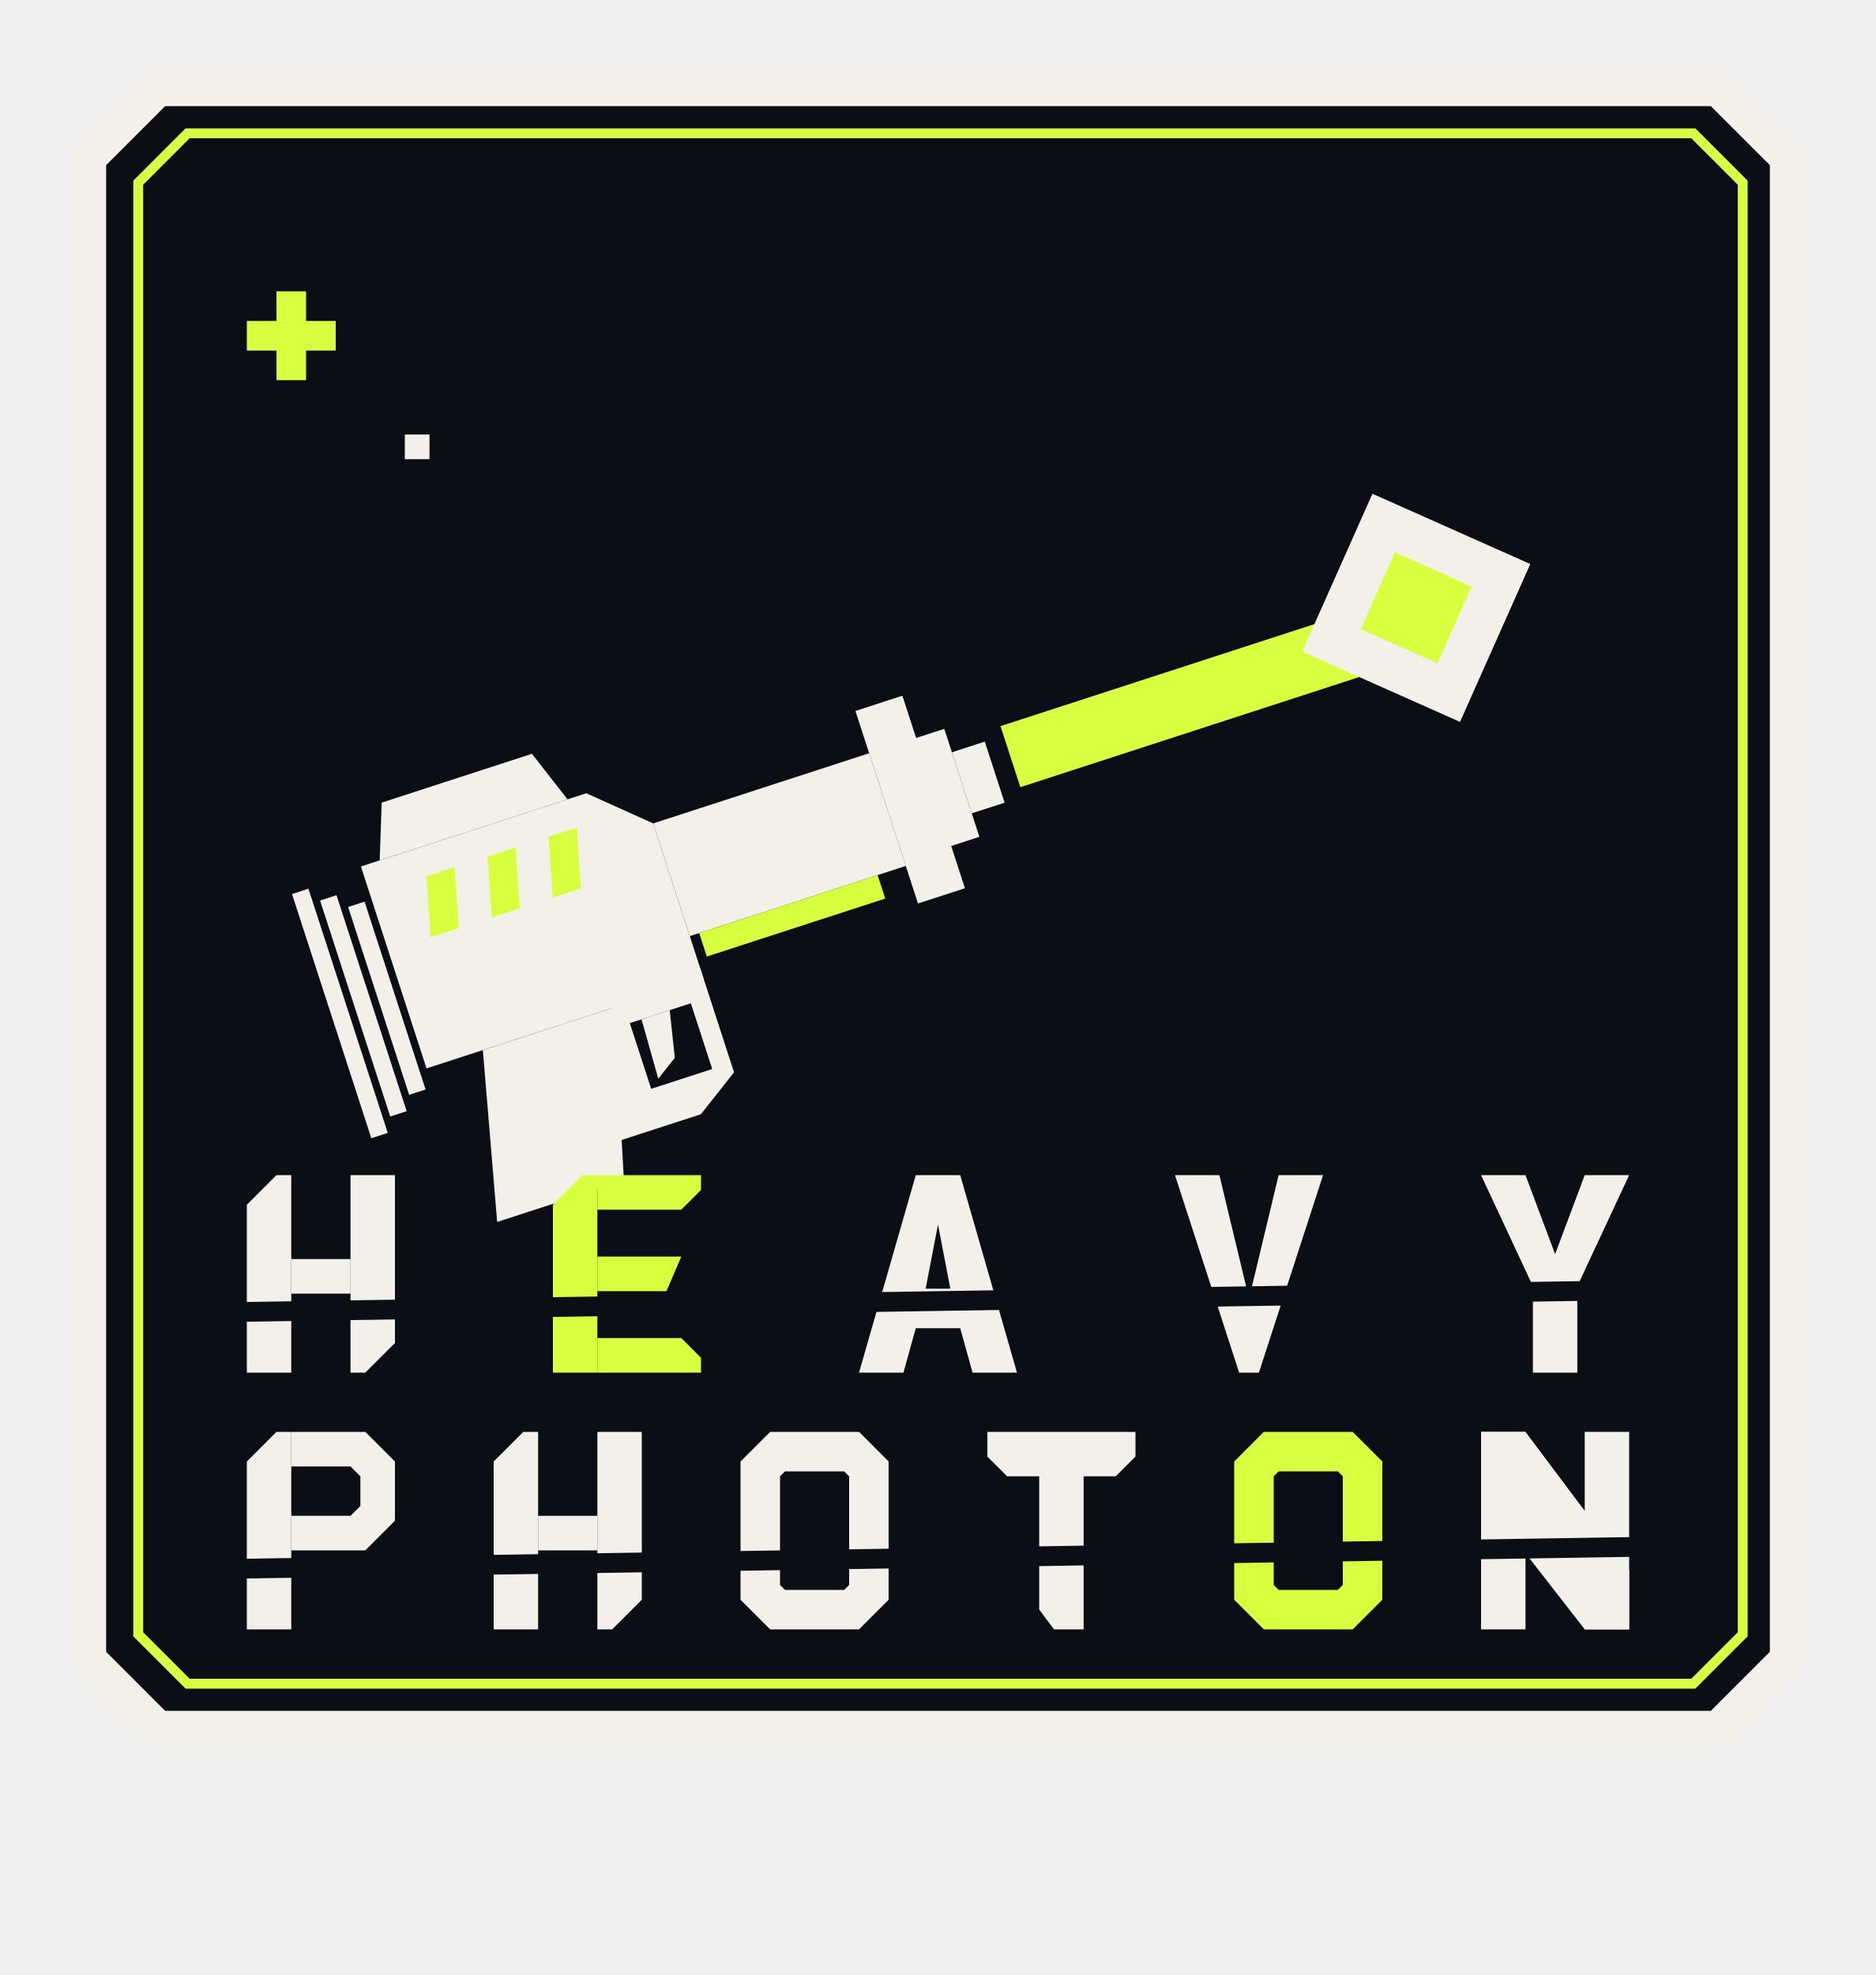
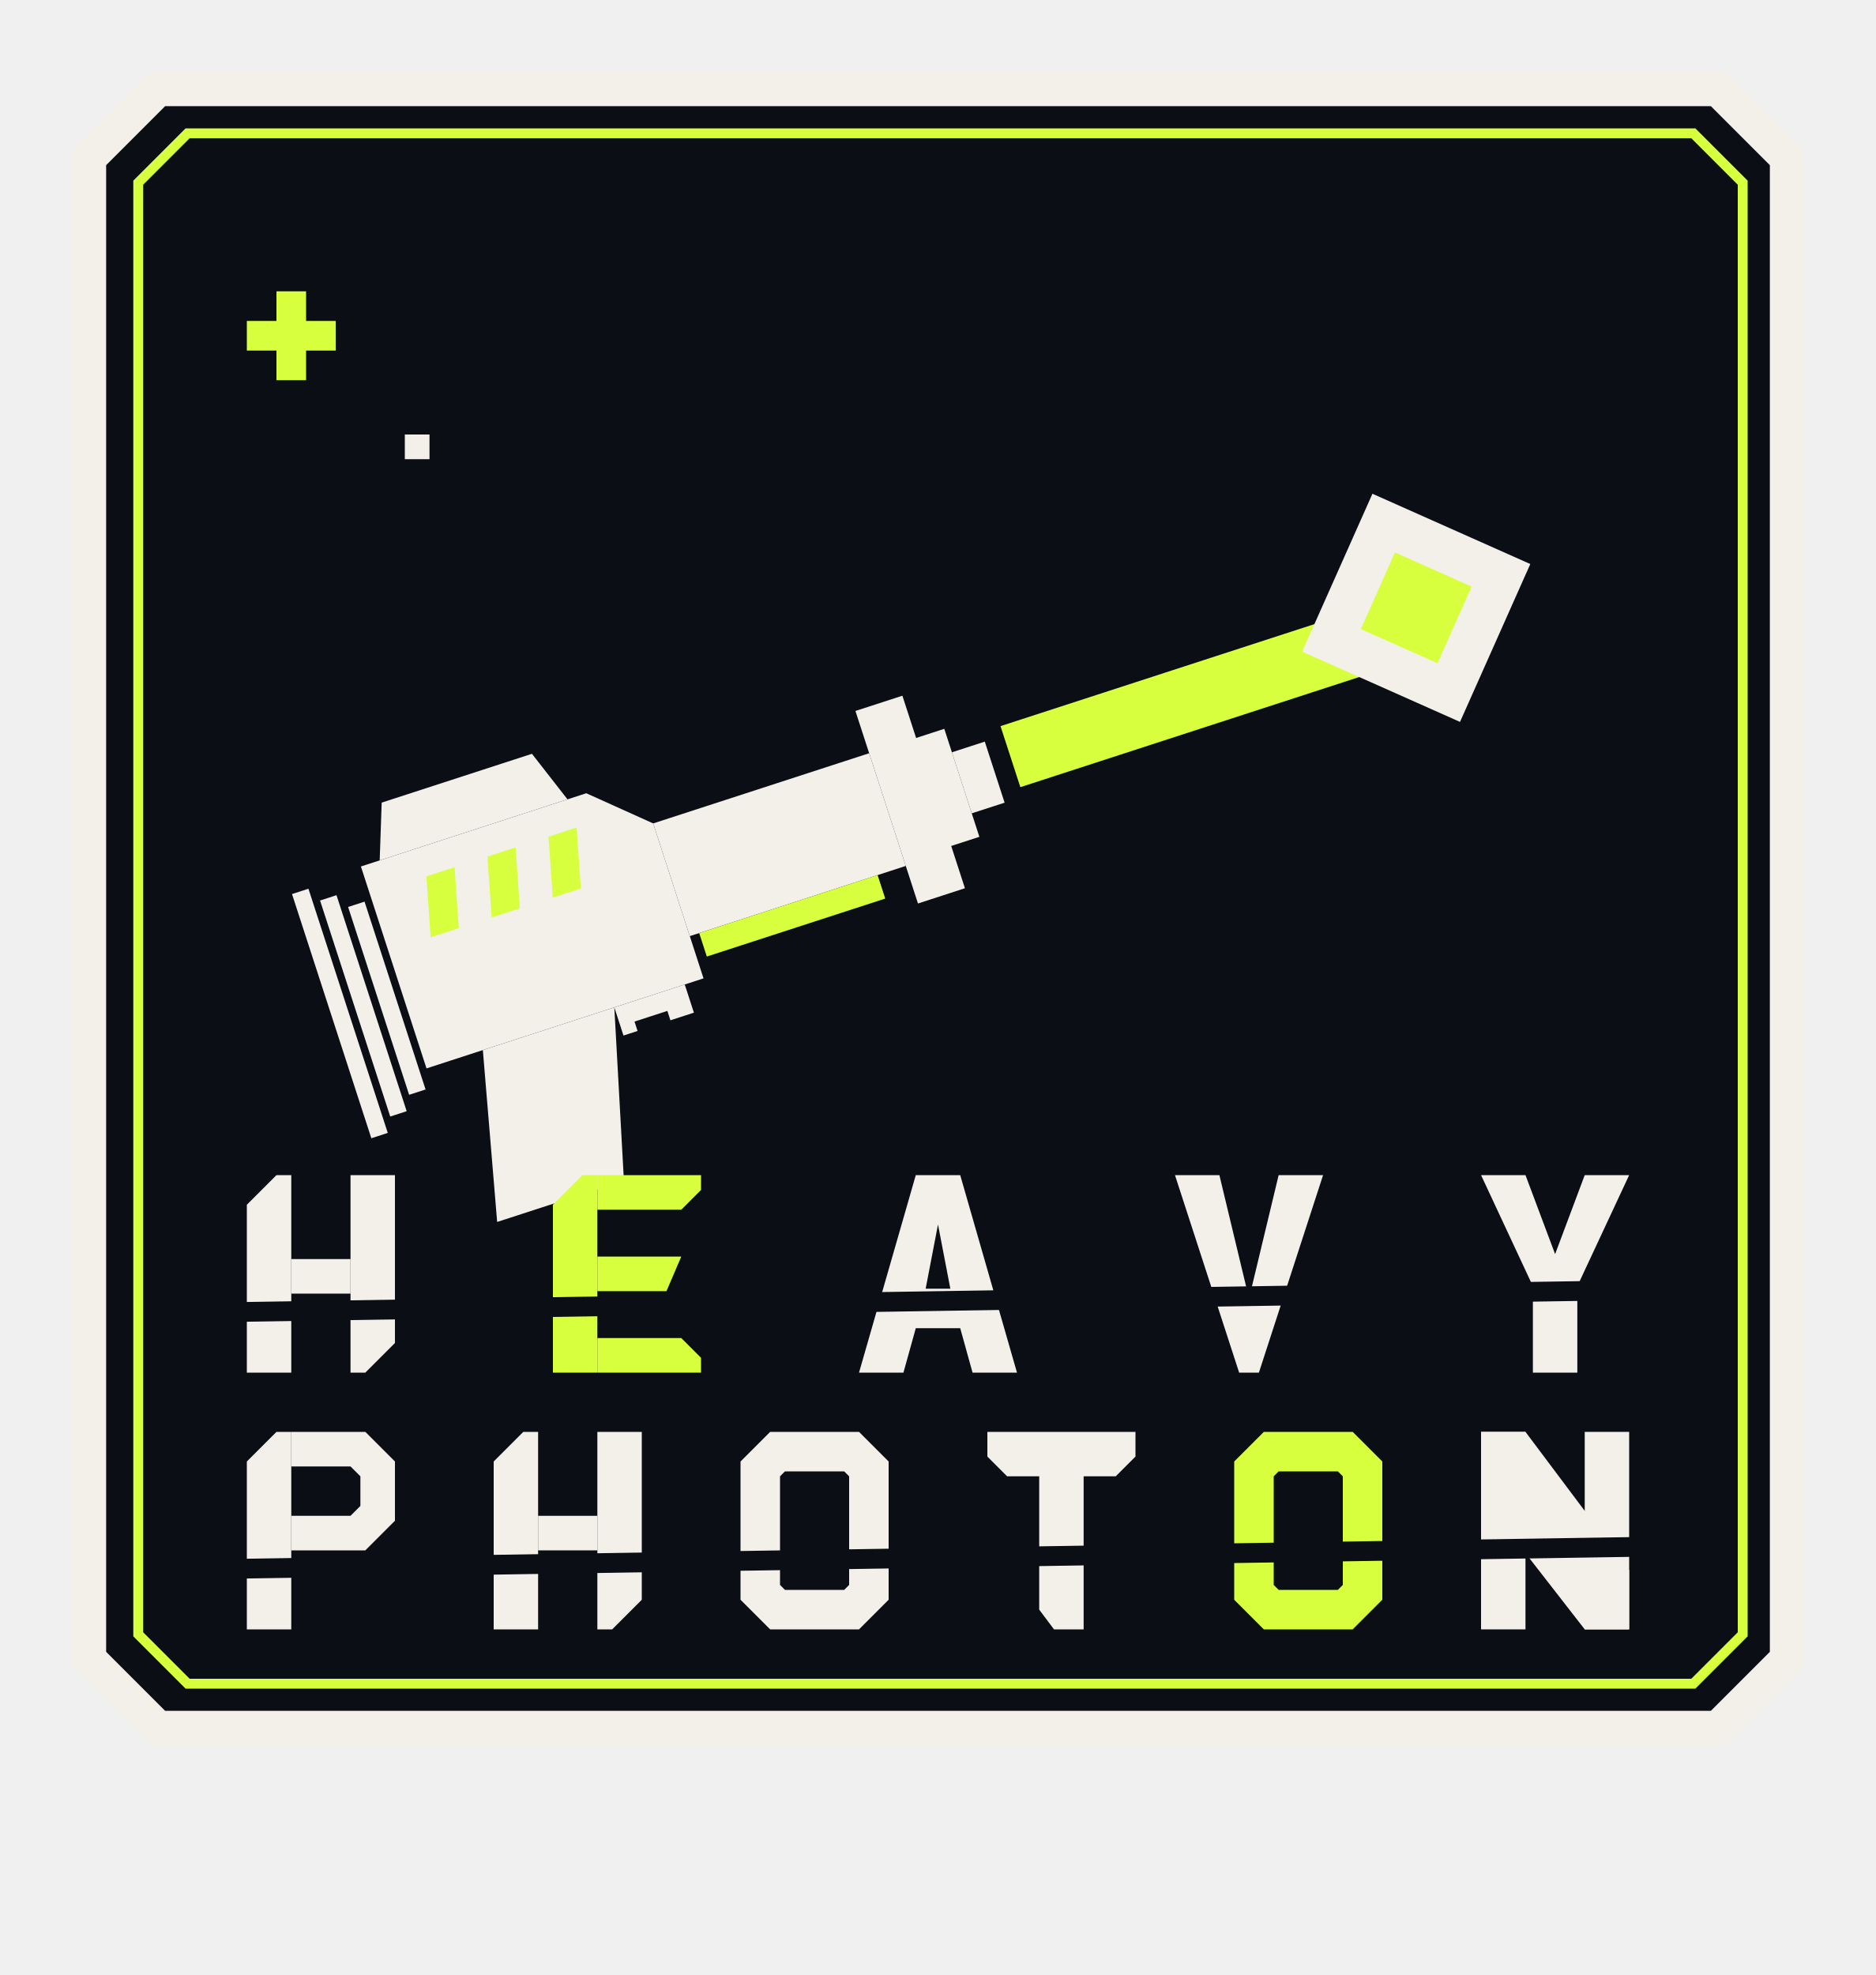
<svg xmlns="http://www.w3.org/2000/svg" viewBox="0 0 760 800" width="760" height="800">
  <path d="M64,36 L696,36 L724,64 L724,672 L696,700 L64,700 L36,672 L36,64 Z" fill="#0B0E14" stroke="#F2F0E9" stroke-width="14" />
  <path d="M76,54 L686,54 L706,74 L706,662 L686,682 L76,682 L56,662 L56,74 Z" fill="none" stroke="#D8FF3E" stroke-width="4" />
  <g fill="#D8FF3E">
    <rect x="112" y="118" width="12" height="36" />
    <rect x="100" y="130" width="36" height="12" />
  </g>
  <rect x="164" y="176" width="10" height="10" fill="#F2F0E9" />
  <g transform="translate(96 300) rotate(-18)">
    <g fill="#F2F0E9">
      <rect x="2" y="66" width="7" height="104" />
      <rect x="12" y="72" width="7" height="92" />
      <rect x="22" y="78" width="7" height="80" />
      <path d="M32,64 L128,64 L150,84 L150,150 L32,150 Z" />
      <path d="M56,150 L112,150 L94,218 L40,218 Z" />
-       <path d="M112,146 L150,146 L150,190 L132,202 L98,202 Z" />
+       <rect x="112" y="150" width="30" height="12" />
      <path d="M48,42 L112,42 L120,64 L40,64 Z" />
      <path d="M150,84 L242,84 L242,132 L150,132 Z" />
      <path d="M242,66 L262,66 L262,84 L274,84 L274,130 L262,130 L262,148 L242,148 Z" />
      <rect x="274" y="94" width="14" height="26" />
    </g>
    <g fill="#D8FF3E">
      <rect x="154" y="132" width="76" height="10" />
      <path d="M56,76 L68,76 L62,100 L50,100 Z" />
      <path d="M82,76 L94,76 L88,100 L76,100 Z" />
      <path d="M108,76 L120,76 L114,100 L102,100 Z" />
    </g>
-     <path d="M116,158 L142,158 L142,186 L116,186 Z" fill="#0B0E14" />
-     <path d="M121,158 L133,158 L129,177 L120,183 Z" fill="#F2F0E9" />
+     <rect x="118" y="158" width="14" height="8" fill="#0B0E14" />
  </g>
  <g transform="rotate(-18 96 300)">
    <rect x="392" y="390" width="150" height="26" fill="#D8FF3E" />
  </g>
  <g transform="translate(556 200) rotate(24)">
    <rect width="70" height="70" fill="#F2F0E9" />
    <rect x="18" y="18" width="34" height="34" fill="#D8FF3E" />
  </g>
  <defs>
    <mask id="sc1">
      <rect x="-80" y="-40" width="720" height="180" fill="#fff" />
      <polygon points="-40,52 600,42 600,50 -40,60" fill="#000" />
    </mask>
  </defs>
  <g fill="#F2F0E9" mask="url(#sc1)" transform="translate(100 476)">
    <g transform="translate(0.0 0)">
      <rect x="18" y="34" width="24" height="14" />
      <polygon points="0,12 12,0 18,0 18,80 0,80" />
      <polygon points="42,0 60,0 60,68 48,80 42,80" />
    </g>
    <g transform="translate(124.0 0)" fill="#D8FF3E">
      <polygon points="0,12 12,0 18,0 18,80 0,80" />
      <polygon points="18,0 60,0 60,6 52,14 18,14" />
      <polygon points="18,33 52,33 46,47 18,47" />
      <polygon points="18,66 52,66 60,74 60,80 18,80" />
    </g>
    <g transform="translate(248.0 0)">
      <path fill-rule="evenodd" transform="translate(0 0)" d="M23,0 L41,0 L64,80 L46,80 L41,62 L23,62 L18,80 L0,80 Z M32,20 L37,46 L27,46 Z" />
    </g>
    <g transform="translate(376.0 0)">
      <polygon points="0,0 18,0 30,50 42,0 60,0 34,80 26,80" />
    </g>
    <g transform="translate(500.0 0)">
      <polygon points="0,0 18,0 30,32 42,0 60,0 39,45 39,80 21,80 21,45" />
    </g>
  </g>
  <g fill="#F2F0E9" mask="url(#sc1)" transform="translate(100 580)">
    <g transform="translate(0.0 0)">
      <path fill-rule="evenodd" transform="translate(0 0)" d="M18,0 L48,0 L60,12 L60,36 L48,48 L18,48 L18,34 L42,34 L46,30 L46,18 L42,14 L18,14 Z" />
      <polygon points="0,12 12,0 18,0 18,80 0,80" />
    </g>
    <g transform="translate(100.0 0)">
      <rect x="18" y="34" width="24" height="14" />
      <polygon points="0,12 12,0 18,0 18,80 0,80" />
      <polygon points="42,0 60,0 60,68 48,80 42,80" />
    </g>
    <g transform="translate(200.0 0)">
      <path fill-rule="evenodd" transform="translate(0 0)" d="M12,0 L48,0 L60,12 L60,68 L48,80 L12,80 L0,68 L0,12 Z M18,16 L42,16 L44,18 L44,62 L42,64 L18,64 L16,62 L16,18 Z" />
    </g>
    <g transform="translate(300.0 0)">
      <polygon points="0,0 60,0 60,10 52,18 8,18 0,10" />
      <polygon points="21,14 39,14 39,80 27,80 21,72" />
    </g>
    <g transform="translate(400.0 0)" fill="#D8FF3E">
      <path fill-rule="evenodd" transform="translate(0 0)" d="M12,0 L48,0 L60,12 L60,68 L48,80 L12,80 L0,68 L0,12 Z M18,16 L42,16 L44,18 L44,62 L42,64 L18,64 L16,62 L16,18 Z" />
    </g>
    <g transform="translate(500.0 0)">
      <rect x="0" y="0" width="18" height="80" />
      <rect x="42" y="0" width="18" height="80" />
      <polygon points="0,0 18,0 60,56 60,80 42,80 0,26" />
    </g>
  </g>
</svg>
